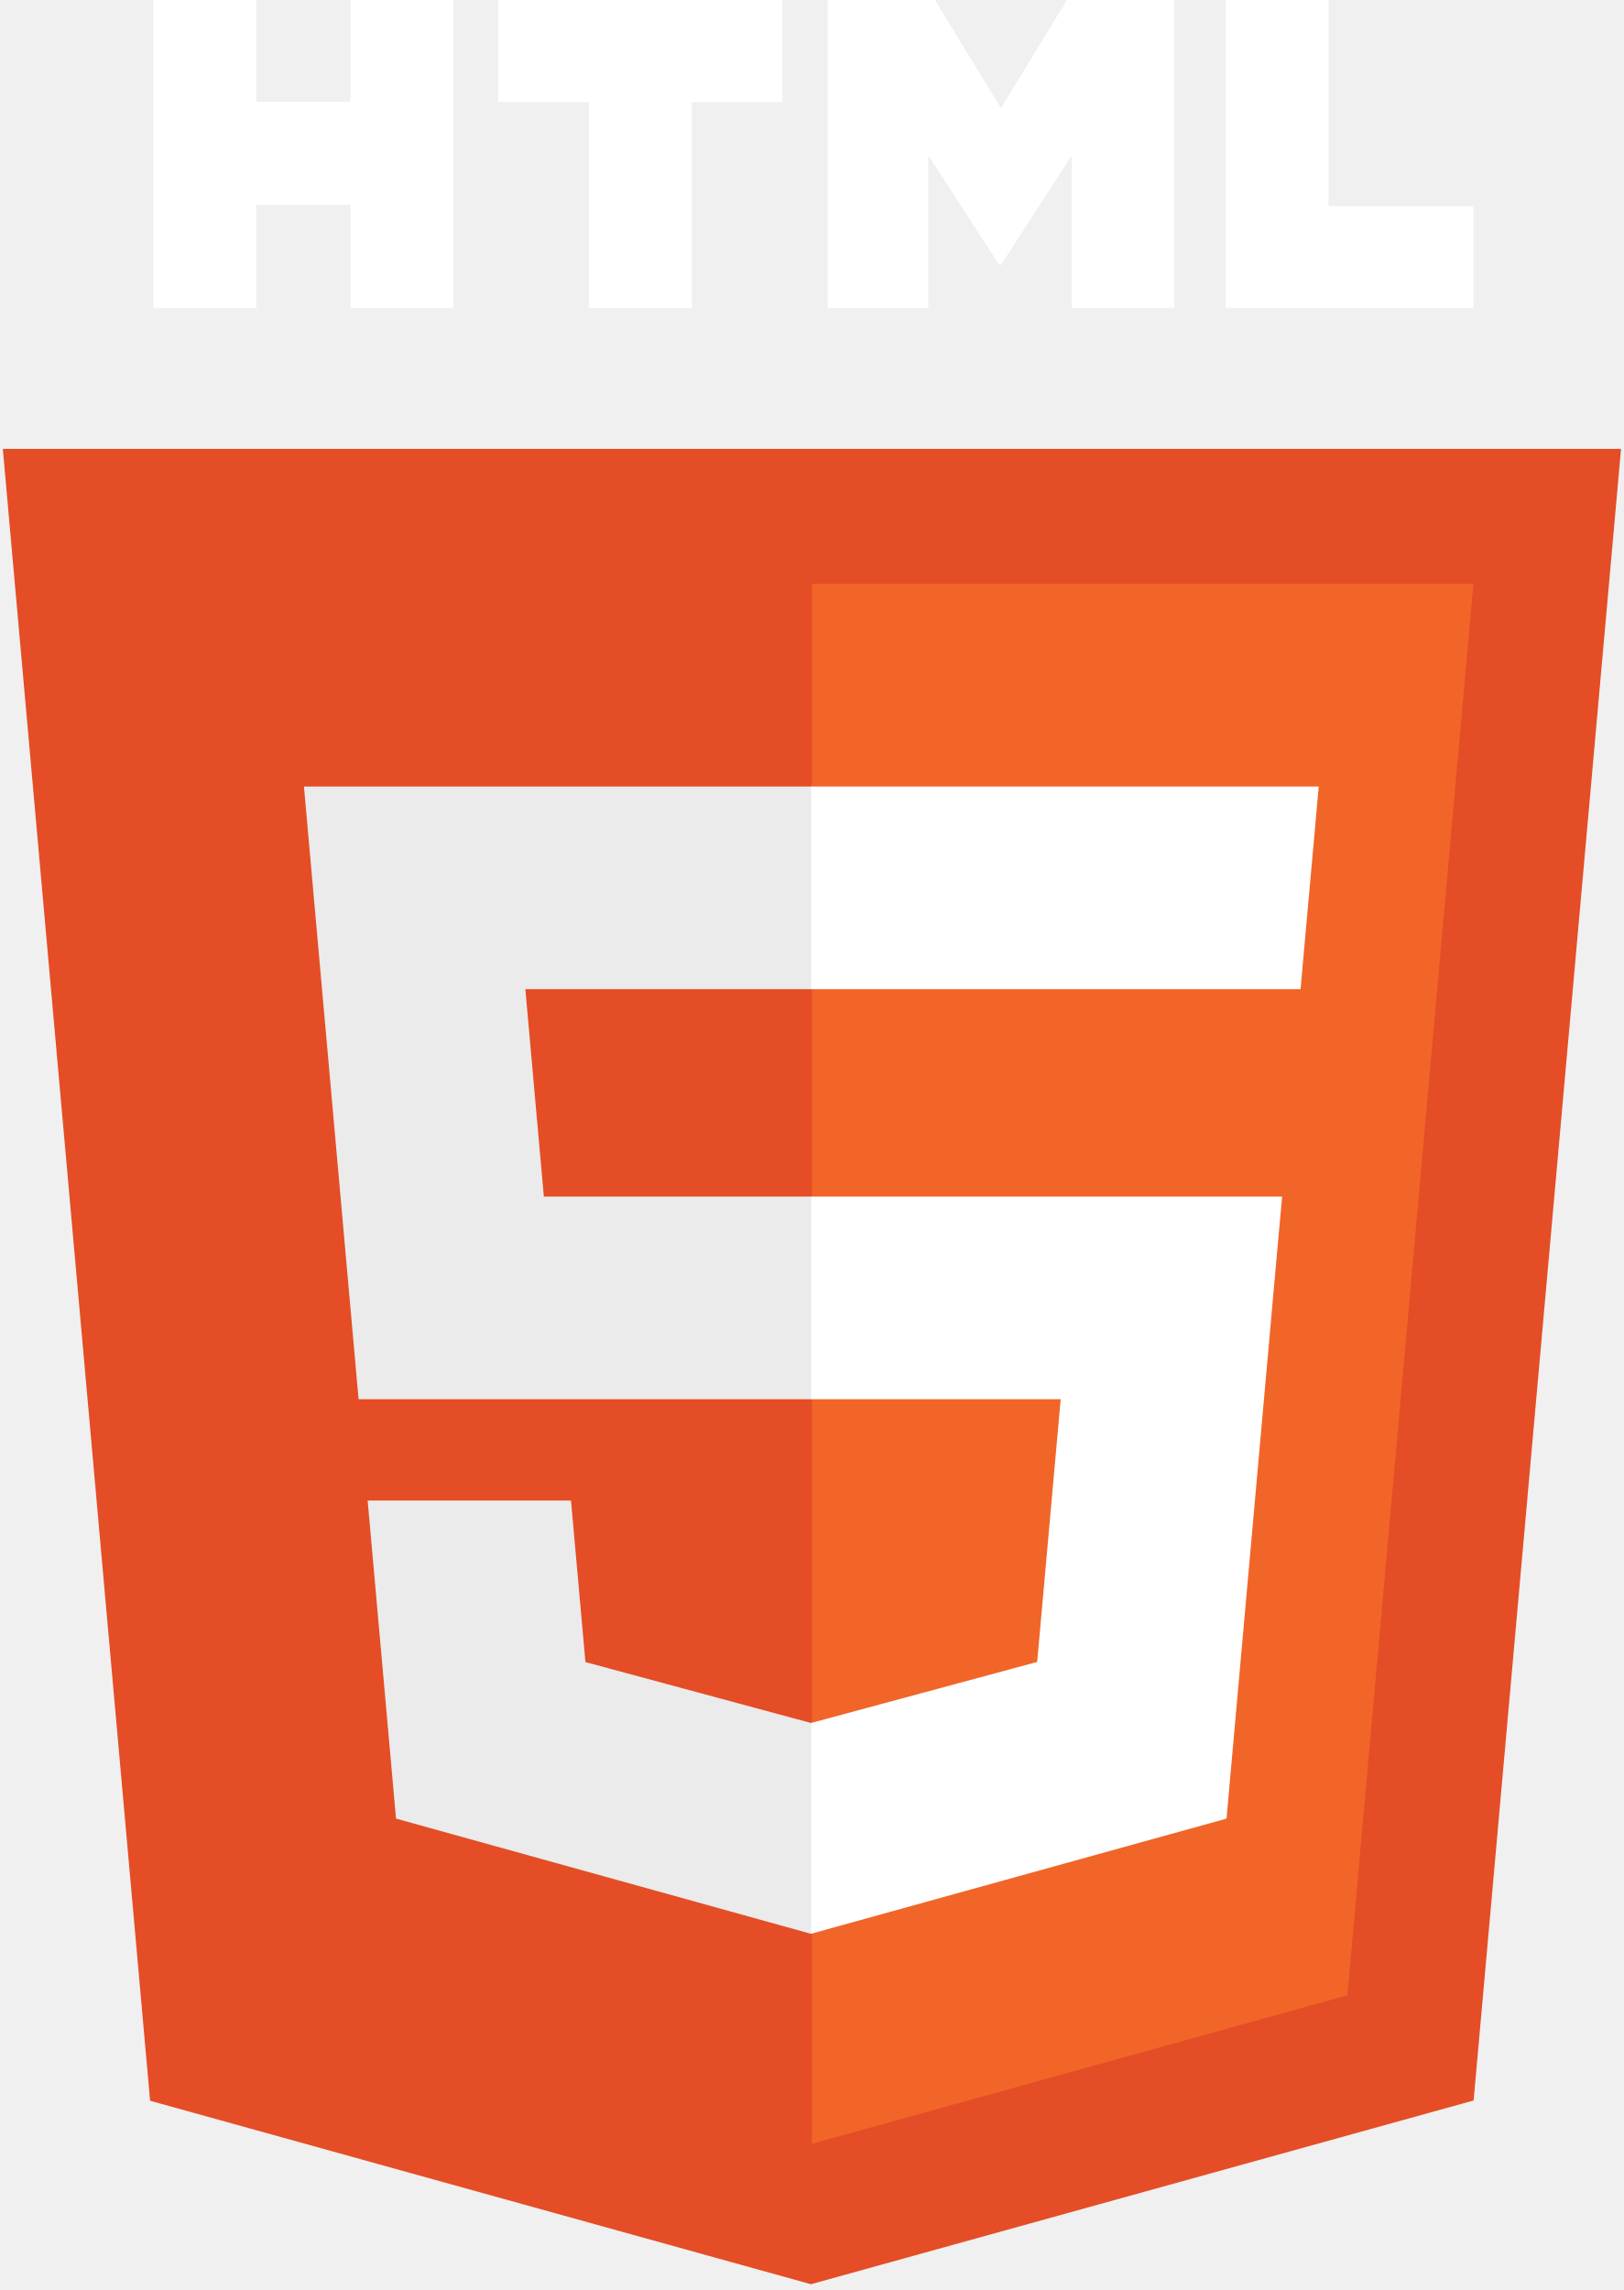
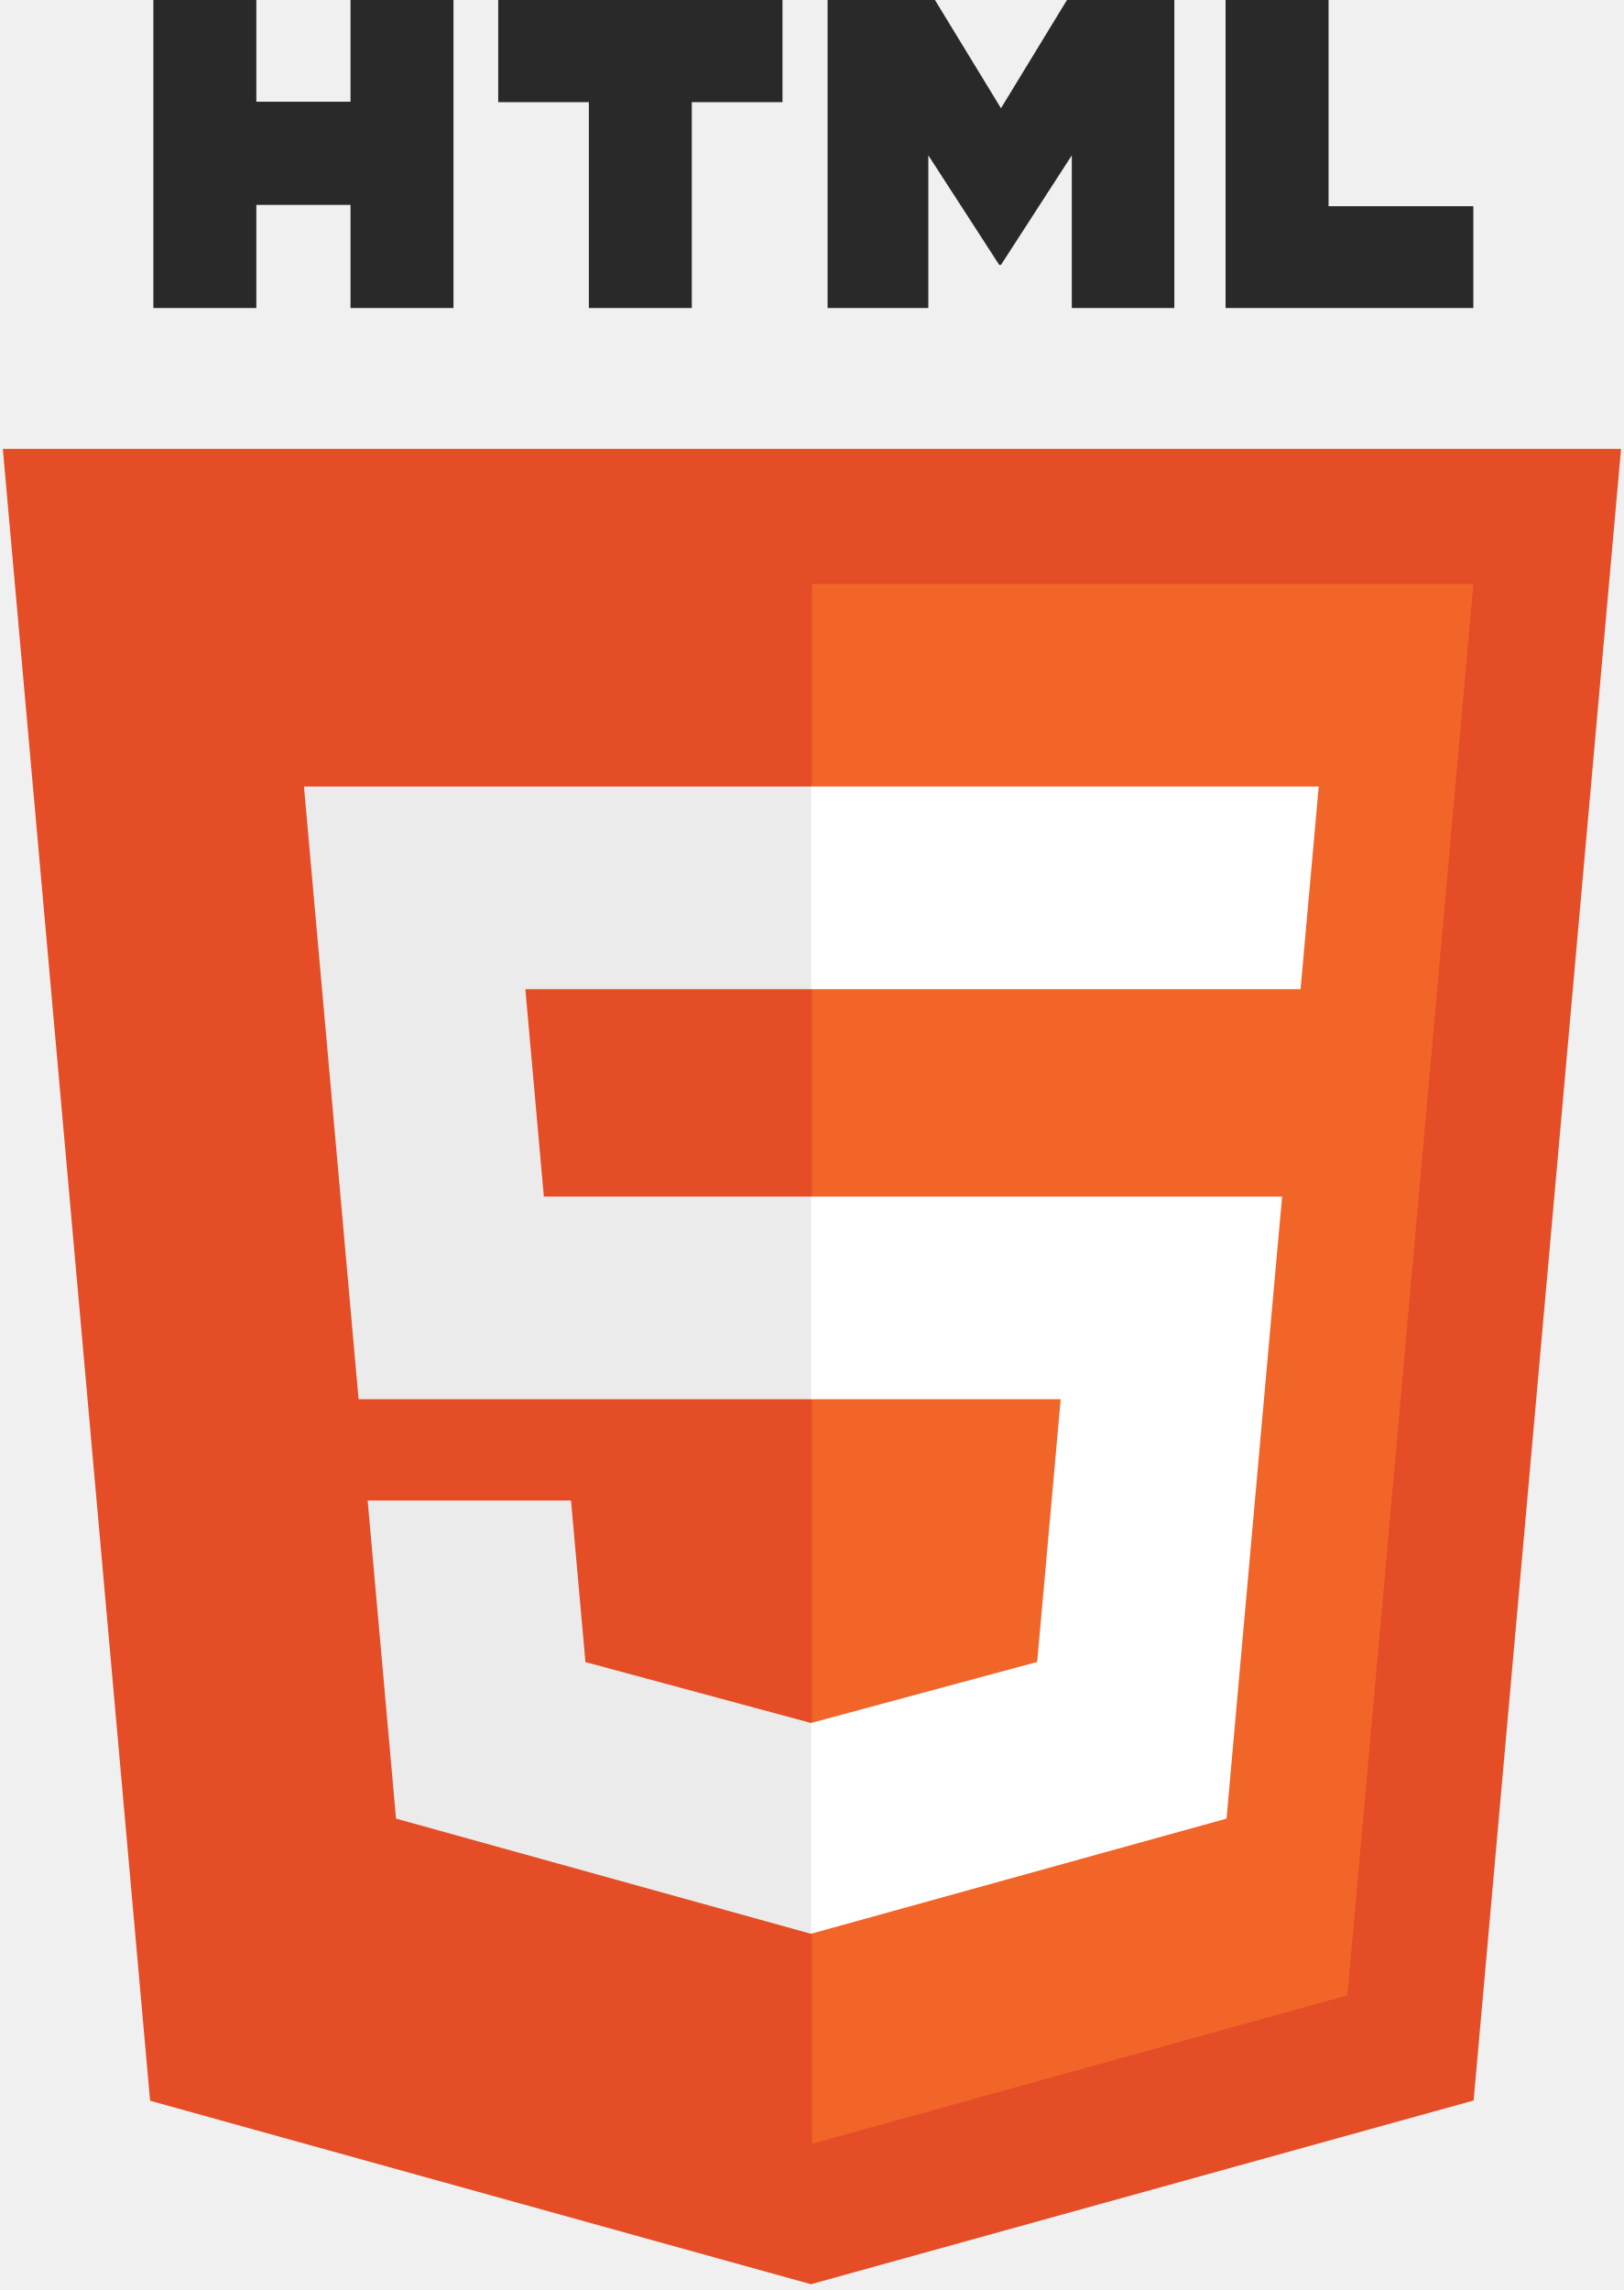
<svg xmlns="http://www.w3.org/2000/svg" width="256px" height="361px" viewBox="0 0 256 361" version="1.1" preserveAspectRatio="xMidYMid">
  <g>
    <path d="M255.555,70.766 L232.314,331.125 L127.844,360.088 L23.662,331.166 L0.445,70.766 L255.555,70.766 L255.555,70.766 Z" fill="#E44D26" />
    <path d="M128,337.95 L212.417,314.547 L232.278,92.057 L128,92.057 L128,337.95 L128,337.95 Z" fill="#F16529" />
    <path d="M82.82,155.932 L128,155.932 L128,123.995 L47.917,123.995 L48.681,132.563 L56.531,220.573 L128,220.573 L128,188.636 L85.739,188.636 L82.82,155.932 L82.82,155.932 Z" fill="#EBEBEB" />
    <path d="M90.018,236.542 L57.958,236.542 L62.432,286.688 L127.853,304.849 L128,304.808 L128,271.58 L127.86,271.617 L92.292,262.013 L90.018,236.542 L90.018,236.542 Z" fill="#EBEBEB" />
-     <path d="M24.181,0 L40.411,0 L40.411,16.035 L55.257,16.035 L55.257,0 L71.488,0 L71.488,48.558 L55.258,48.558 L55.258,32.298 L40.411,32.298 L40.411,48.558 L24.181,48.558 L24.181,0 L24.181,0 L24.181,0 Z" fill="#ffffff" />
-     <path d="M92.831,16.103 L78.543,16.103 L78.543,0 L123.357,0 L123.357,16.103 L109.062,16.103 L109.062,48.558 L92.832,48.558 L92.832,16.103 L92.831,16.103 L92.831,16.103 Z" fill="#ffffff" />
-     <path d="M130.469,0 L147.393,0 L157.803,17.062 L168.203,0 L185.132,0 L185.132,48.558 L168.969,48.558 L168.969,24.49 L157.803,41.755 L157.524,41.755 L146.35,24.49 L146.35,48.558 L130.469,48.558 L130.469,0 L130.469,0 Z" fill="#ffffff" />
-     <path d="M193.21,0 L209.445,0 L209.445,32.508 L232.269,32.508 L232.269,48.558 L193.21,48.558 L193.21,0 L193.21,0 Z" fill="#ffffff" />
+     <path d="M24.181,0 L40.411,0 L40.411,16.035 L55.257,16.035 L55.257,0 L71.488,0 L71.488,48.558 L55.258,48.558 L55.258,32.298 L40.411,32.298 L40.411,48.558 L24.181,48.558 L24.181,0 L24.181,0 L24.181,0 Z" fill="#292929" />
+     <path d="M92.831,16.103 L78.543,16.103 L78.543,0 L123.357,0 L123.357,16.103 L109.062,16.103 L109.062,48.558 L92.832,48.558 L92.832,16.103 L92.831,16.103 L92.831,16.103 Z" fill="#292929" />
+     <path d="M130.469,0 L147.393,0 L157.803,17.062 L168.203,0 L185.132,0 L185.132,48.558 L168.969,48.558 L168.969,24.49 L157.803,41.755 L157.524,41.755 L146.35,24.49 L146.35,48.558 L130.469,48.558 L130.469,0 L130.469,0 Z" fill="#292929" />
+     <path d="M193.21,0 L209.445,0 L209.445,32.508 L232.269,32.508 L232.269,48.558 L193.21,48.558 L193.21,0 L193.21,0 Z" fill="#292929" />
    <path d="M127.89,220.573 L167.217,220.573 L163.509,261.993 L127.89,271.607 L127.89,304.833 L193.362,286.688 L193.843,281.292 L201.348,197.212 L202.127,188.636 L127.89,188.636 L127.89,220.573 L127.89,220.573 Z" fill="#FFFFFF" />
    <path d="M127.89,155.854 L127.89,155.932 L205.033,155.932 L205.673,148.754 L207.129,132.563 L207.892,123.995 L127.89,123.995 L127.89,155.854 L127.89,155.854 Z" fill="#FFFFFF" />
  </g>
</svg>
